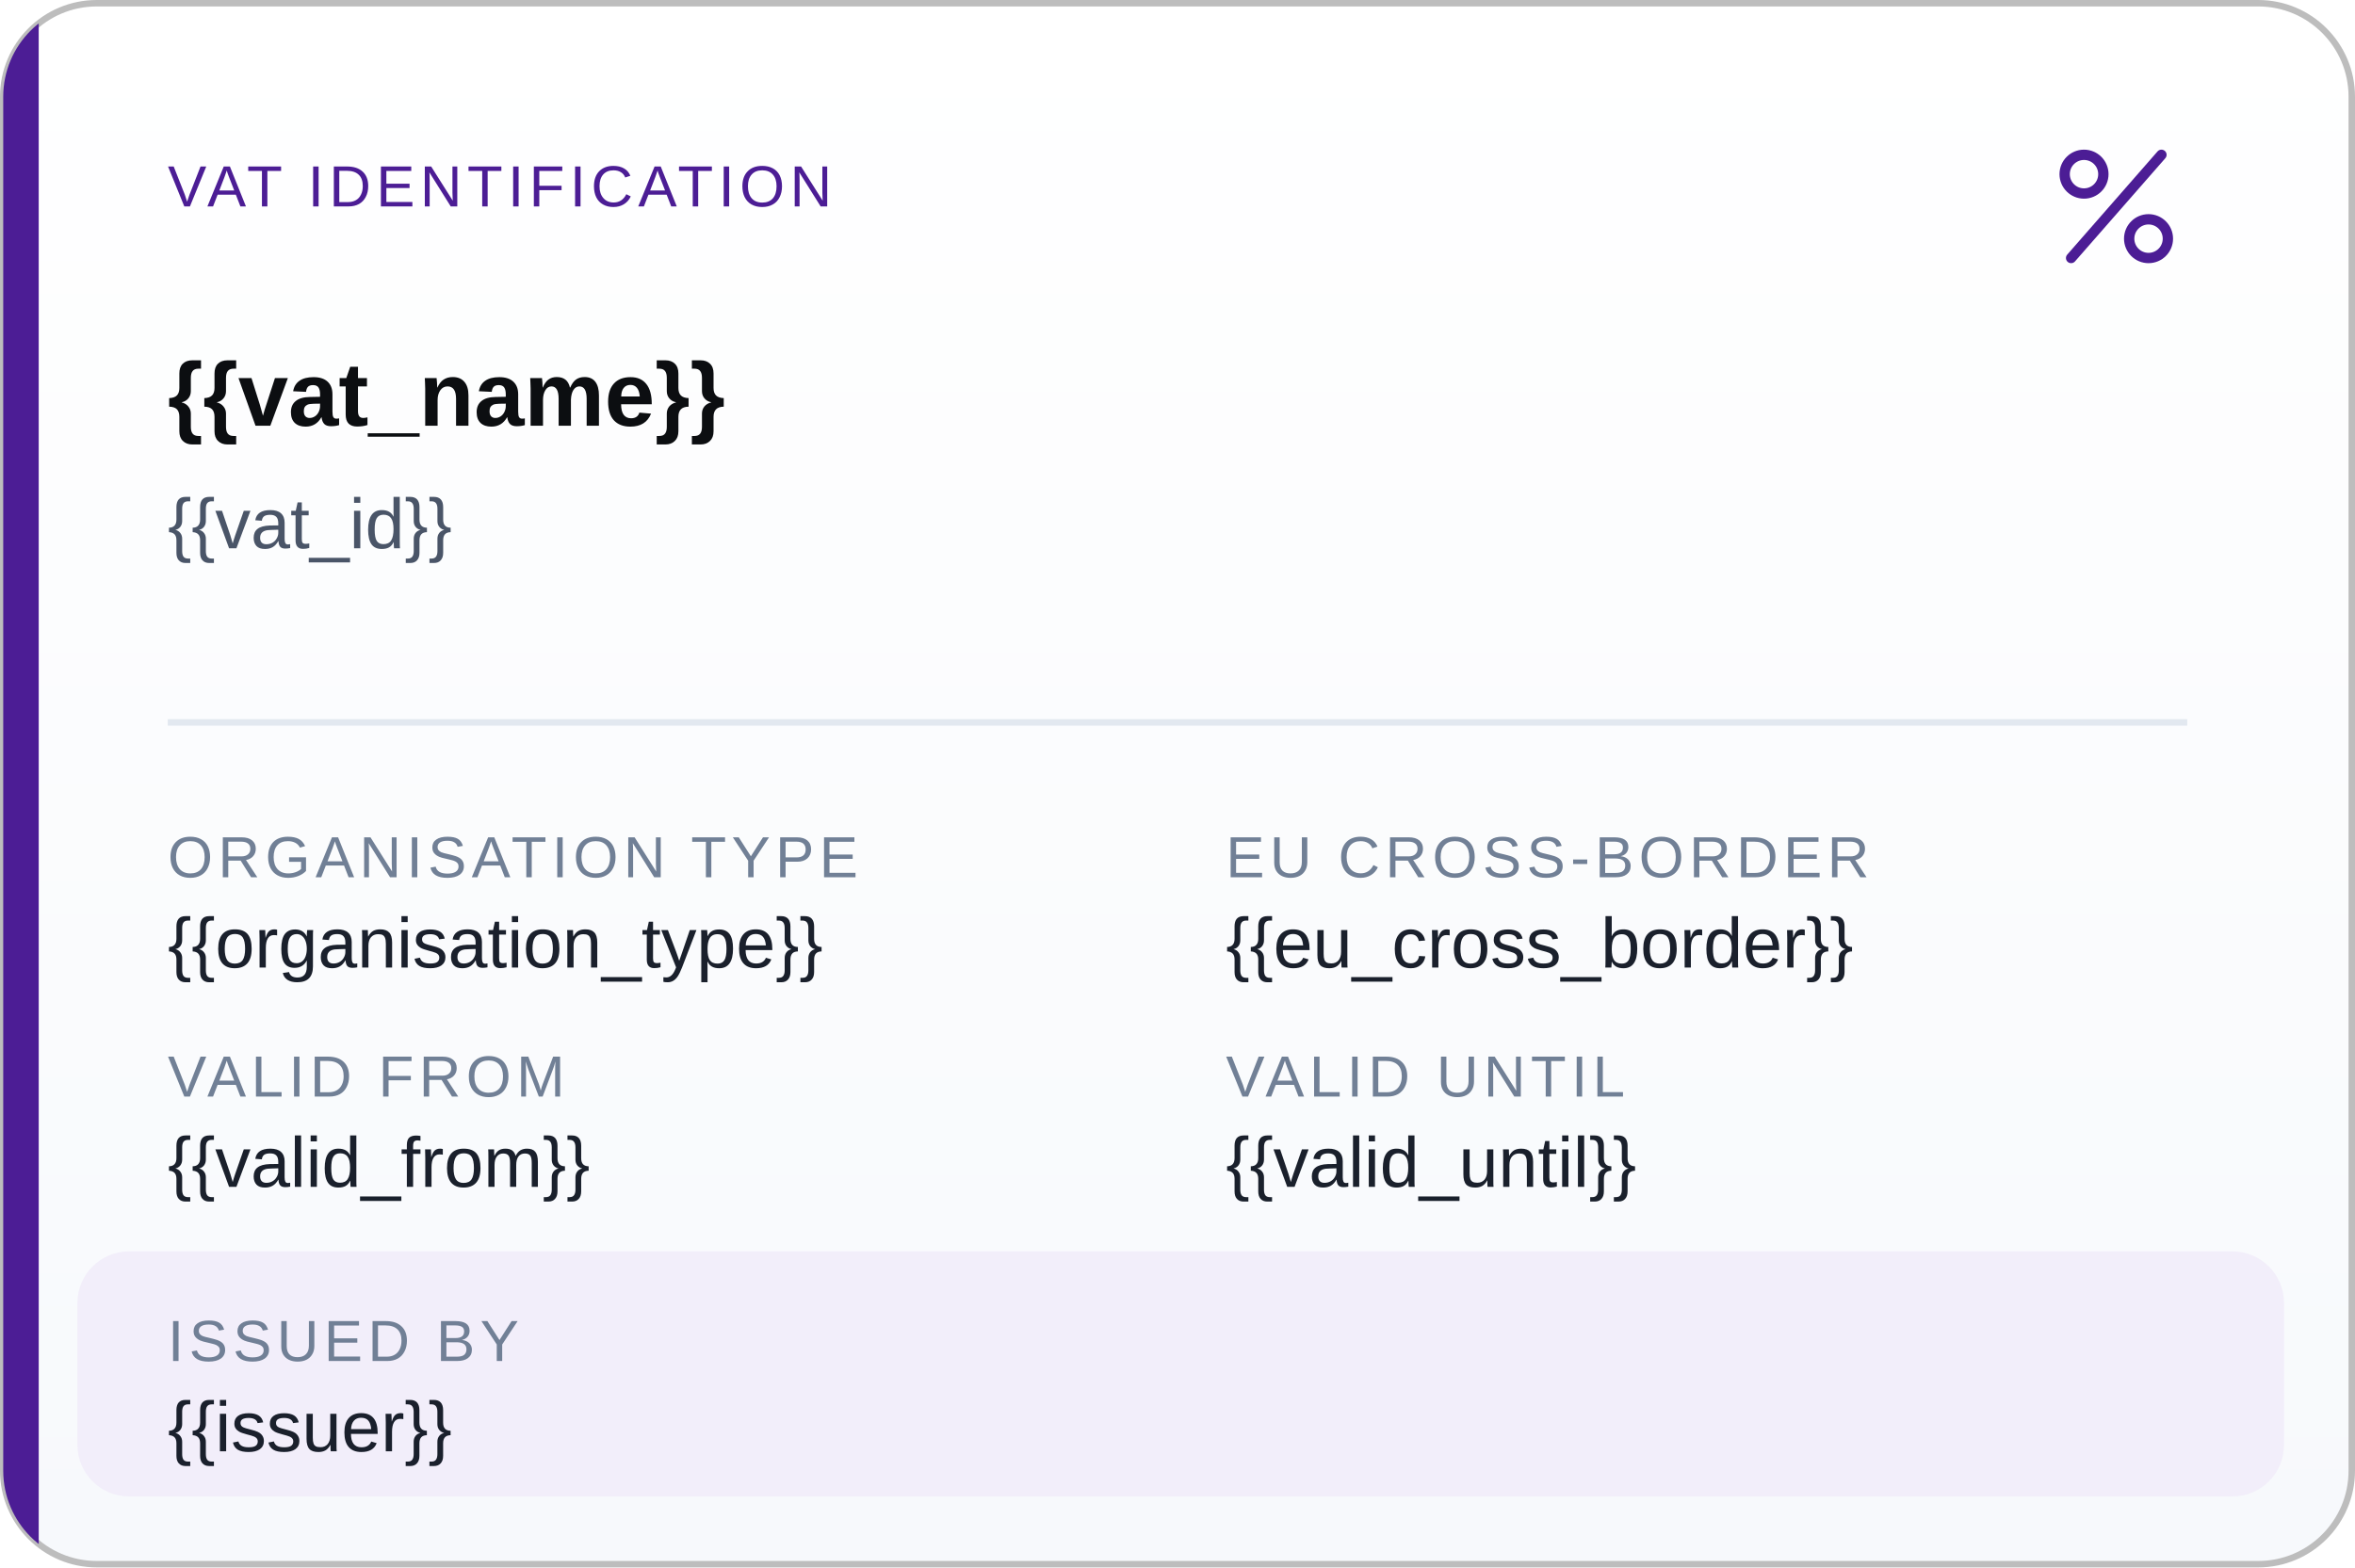
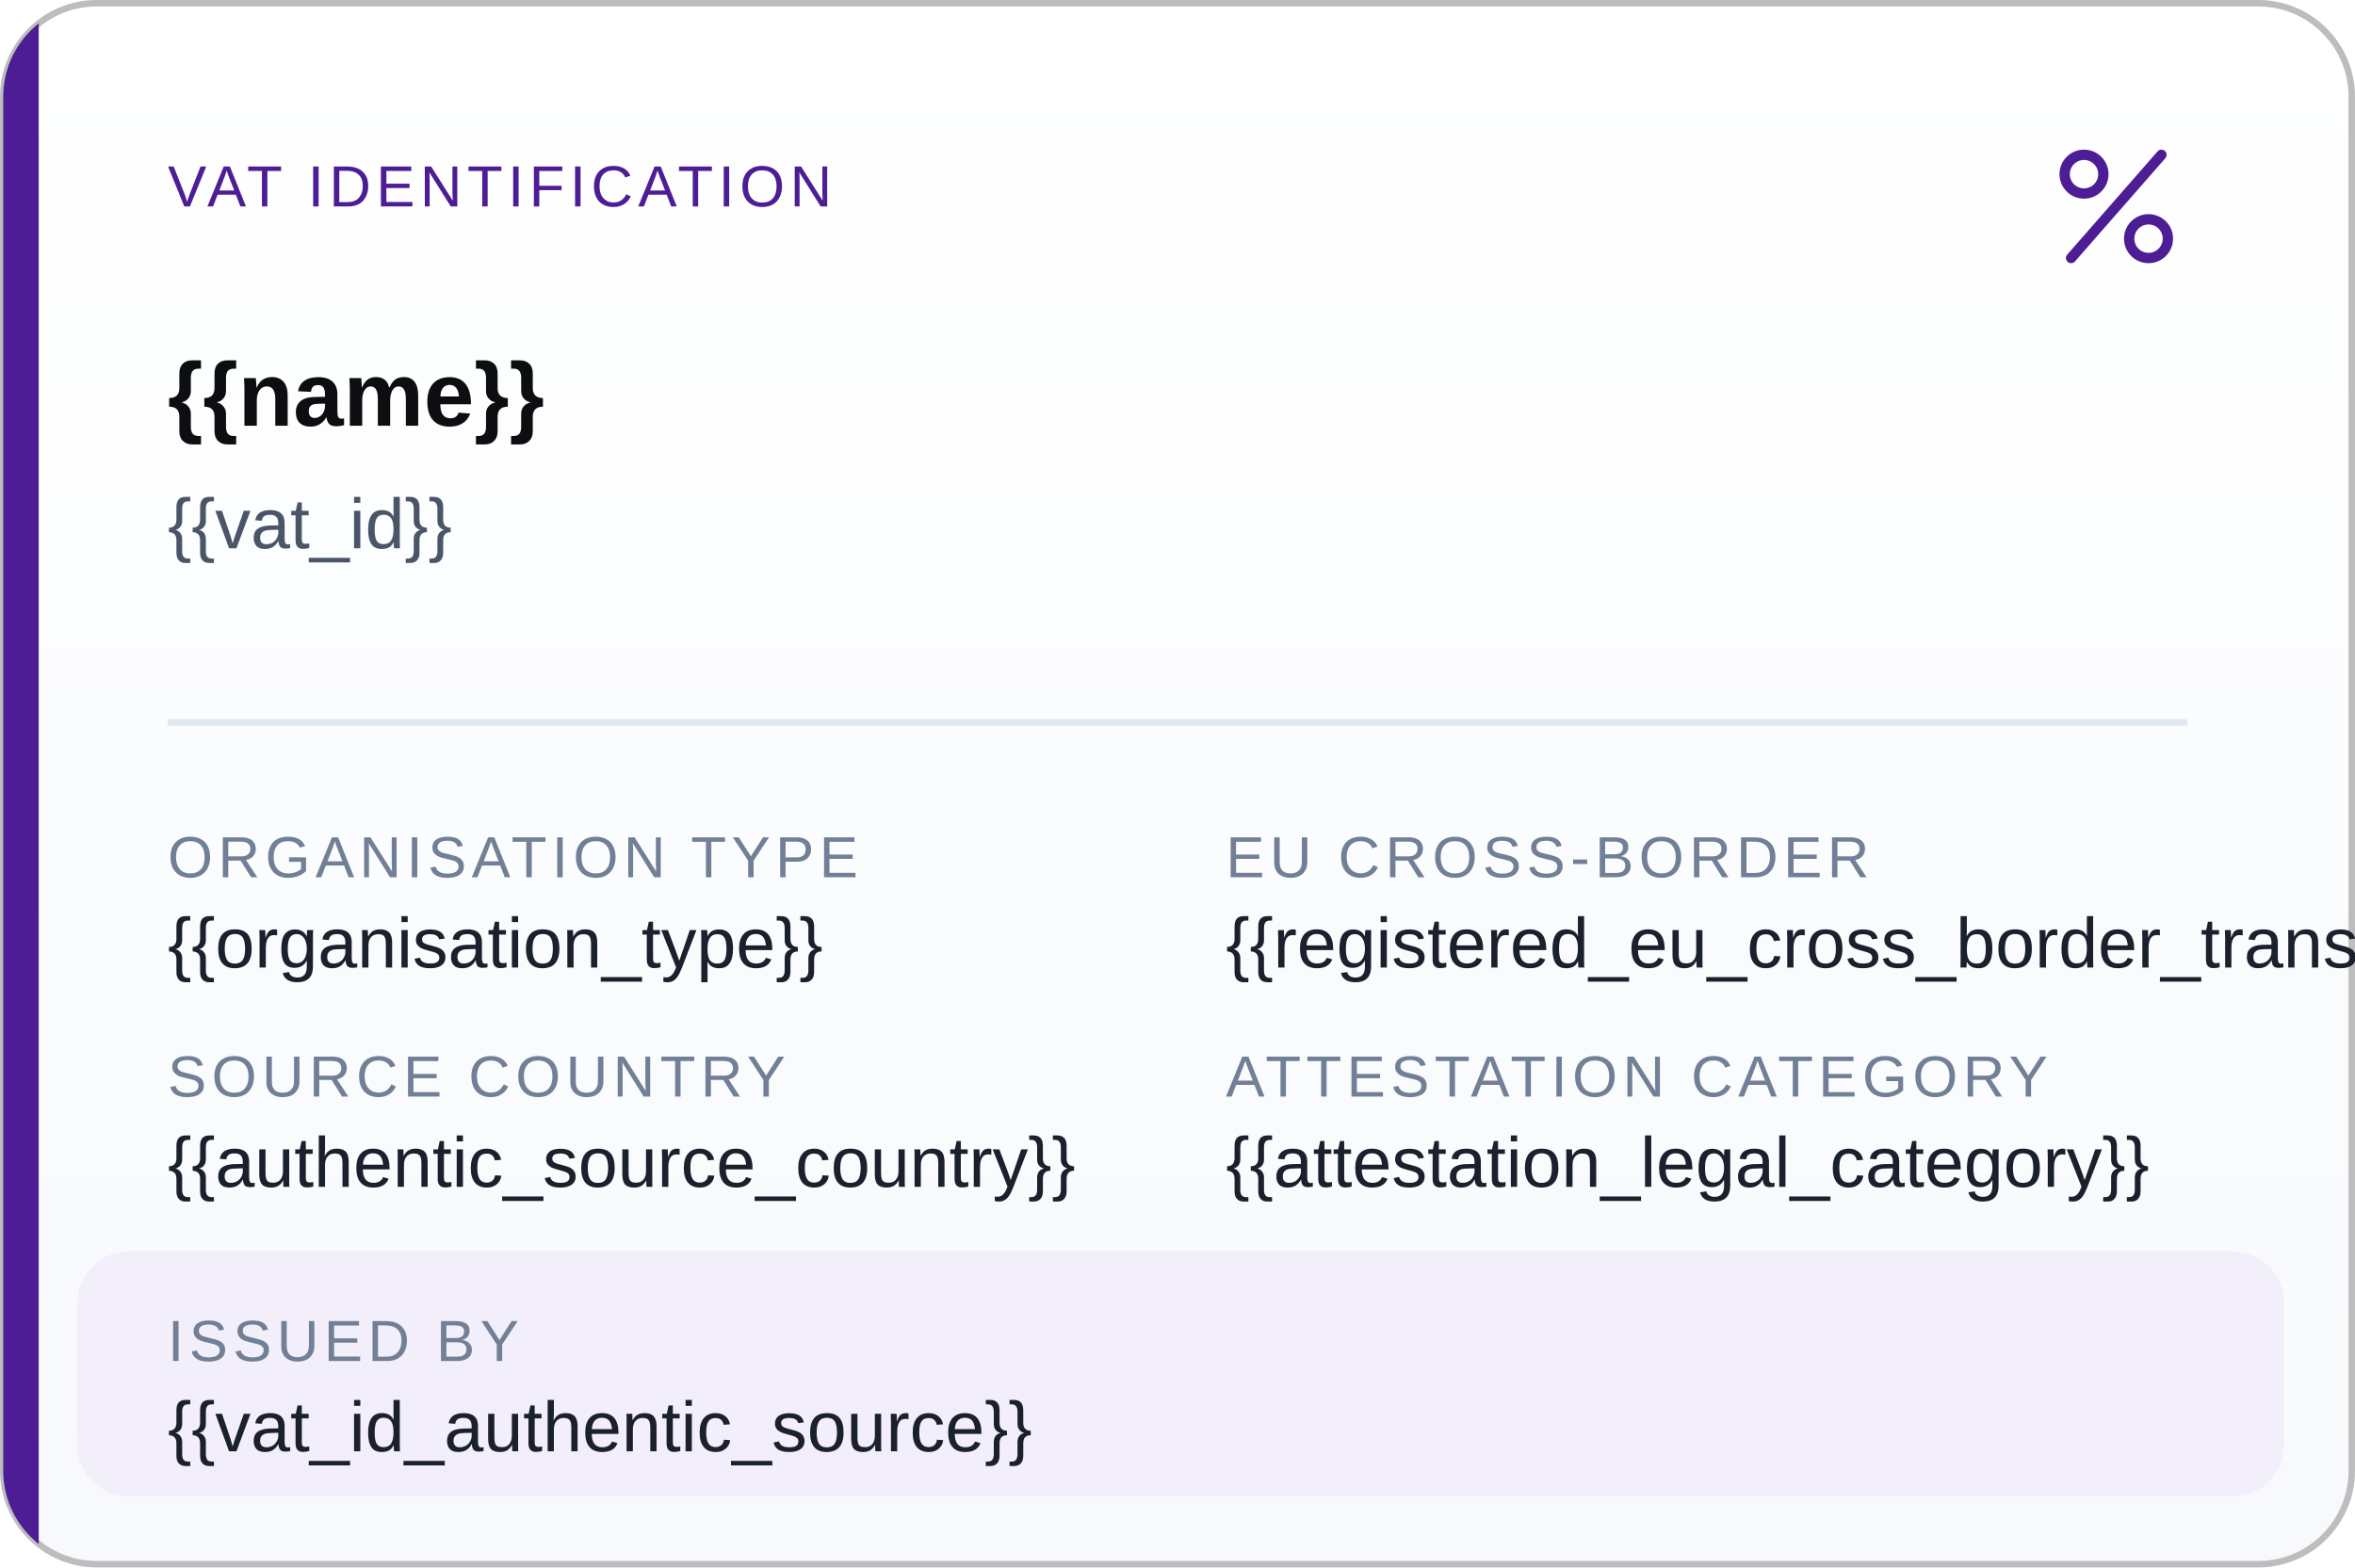
<svg xmlns="http://www.w3.org/2000/svg" width="365" height="243" viewBox="0 0 365 243" fill="none">
  <defs>
    <linearGradient id="bg" x1="0" y1="0" x2="0" y2="243" gradientUnits="userSpaceOnUse">
      <stop offset="0" stop-color="#FFFFFF" />
      <stop offset="1" stop-color="#F7F9FC" />
    </linearGradient>
    <clipPath id="card">
      <rect x="0.5" y="0.5" width="364" height="242" rx="14.5" />
    </clipPath>
  </defs>
  <rect x="0.5" y="0.5" width="364" height="242" rx="14.5" fill="url(#bg)" stroke="#BDBDBD" />
  <g clip-path="url(#card)">
    <rect x="0" y="0" width="6" height="243" fill="#4C1D95" />
  </g>
  <g transform="translate(316 20)" fill="none" stroke="#4C1D95" stroke-width="1.6" stroke-linejoin="round" stroke-linecap="round">
    <circle cx="7" cy="7" r="3" />
    <circle cx="17" cy="17" r="3" />
    <path d="M19 4L5 20" />
  </g>
  <text x="26" y="32" font-family="Arial" font-size="9" fill="#4C1D95" letter-spacing="0.8" xml:space="preserve">VAT IDENTIFICATION</text>
-   <text x="26" y="66" font-family="Arial" font-size="14" fill="#0C0E11" font-weight="bold" xml:space="preserve">{{vat_name}}</text>
+   <text x="26" y="66" font-family="Arial" font-size="14" fill="#0C0E11" font-weight="bold" xml:space="preserve">{{name}}</text>
  <text x="26" y="85" font-family="Arial" font-size="11" fill="#4A5568" xml:space="preserve">{{vat_id}}</text>
  <line x1="26" y1="112" x2="339" y2="112" stroke="#E2E8F0" />
  <text x="26" y="136" font-family="Arial" font-size="9" fill="#718096" letter-spacing="0.8" xml:space="preserve">ORGANISATION TYPE</text>
  <text x="26" y="150" font-family="Arial" font-size="11" fill="#1A202C" xml:space="preserve">{{organisation_type}}</text>
  <text x="190" y="136" font-family="Arial" font-size="9" fill="#718096" letter-spacing="0.8" xml:space="preserve">EU CROSS-BORDER</text>
-   <text x="190" y="150" font-family="Arial" font-size="11" fill="#1A202C" xml:space="preserve">{{eu_cross_border}}</text>
-   <text x="26" y="170" font-family="Arial" font-size="9" fill="#718096" letter-spacing="0.8" xml:space="preserve">VALID FROM</text>
-   <text x="26" y="184" font-family="Arial" font-size="11" fill="#1A202C" xml:space="preserve">{{valid_from}}</text>
-   <text x="190" y="170" font-family="Arial" font-size="9" fill="#718096" letter-spacing="0.8" xml:space="preserve">VALID UNTIL</text>
-   <text x="190" y="184" font-family="Arial" font-size="11" fill="#1A202C" xml:space="preserve">{{valid_until}}</text>
+   <text x="190" y="150" font-family="Arial" font-size="11" fill="#1A202C" xml:space="preserve">{{registered_eu_cross_border_transactions}}</text>
+   <text x="26" y="170" font-family="Arial" font-size="9" fill="#718096" letter-spacing="0.8" xml:space="preserve">SOURCE COUNTRY</text>
+   <text x="26" y="184" font-family="Arial" font-size="11" fill="#1A202C" xml:space="preserve">{{authentic_source_country}}</text>
+   <text x="190" y="170" font-family="Arial" font-size="9" fill="#718096" letter-spacing="0.8" xml:space="preserve">ATTESTATION CATEGORY</text>
+   <text x="190" y="184" font-family="Arial" font-size="11" fill="#1A202C" xml:space="preserve">{{attestation_legal_category}}</text>
  <rect x="12" y="194" width="342" height="38" rx="8" fill="#F2EEFA" />
  <text x="26" y="211" font-family="Arial" font-size="9" fill="#718096" letter-spacing="0.8" xml:space="preserve">ISSUED BY</text>
-   <text x="26" y="225" font-family="Arial" font-size="11" fill="#1A202C" xml:space="preserve">{{issuer}}</text>
+   <text x="26" y="225" font-family="Arial" font-size="11" fill="#1A202C" xml:space="preserve">{{vat_id_authentic_source}}</text>
</svg>
